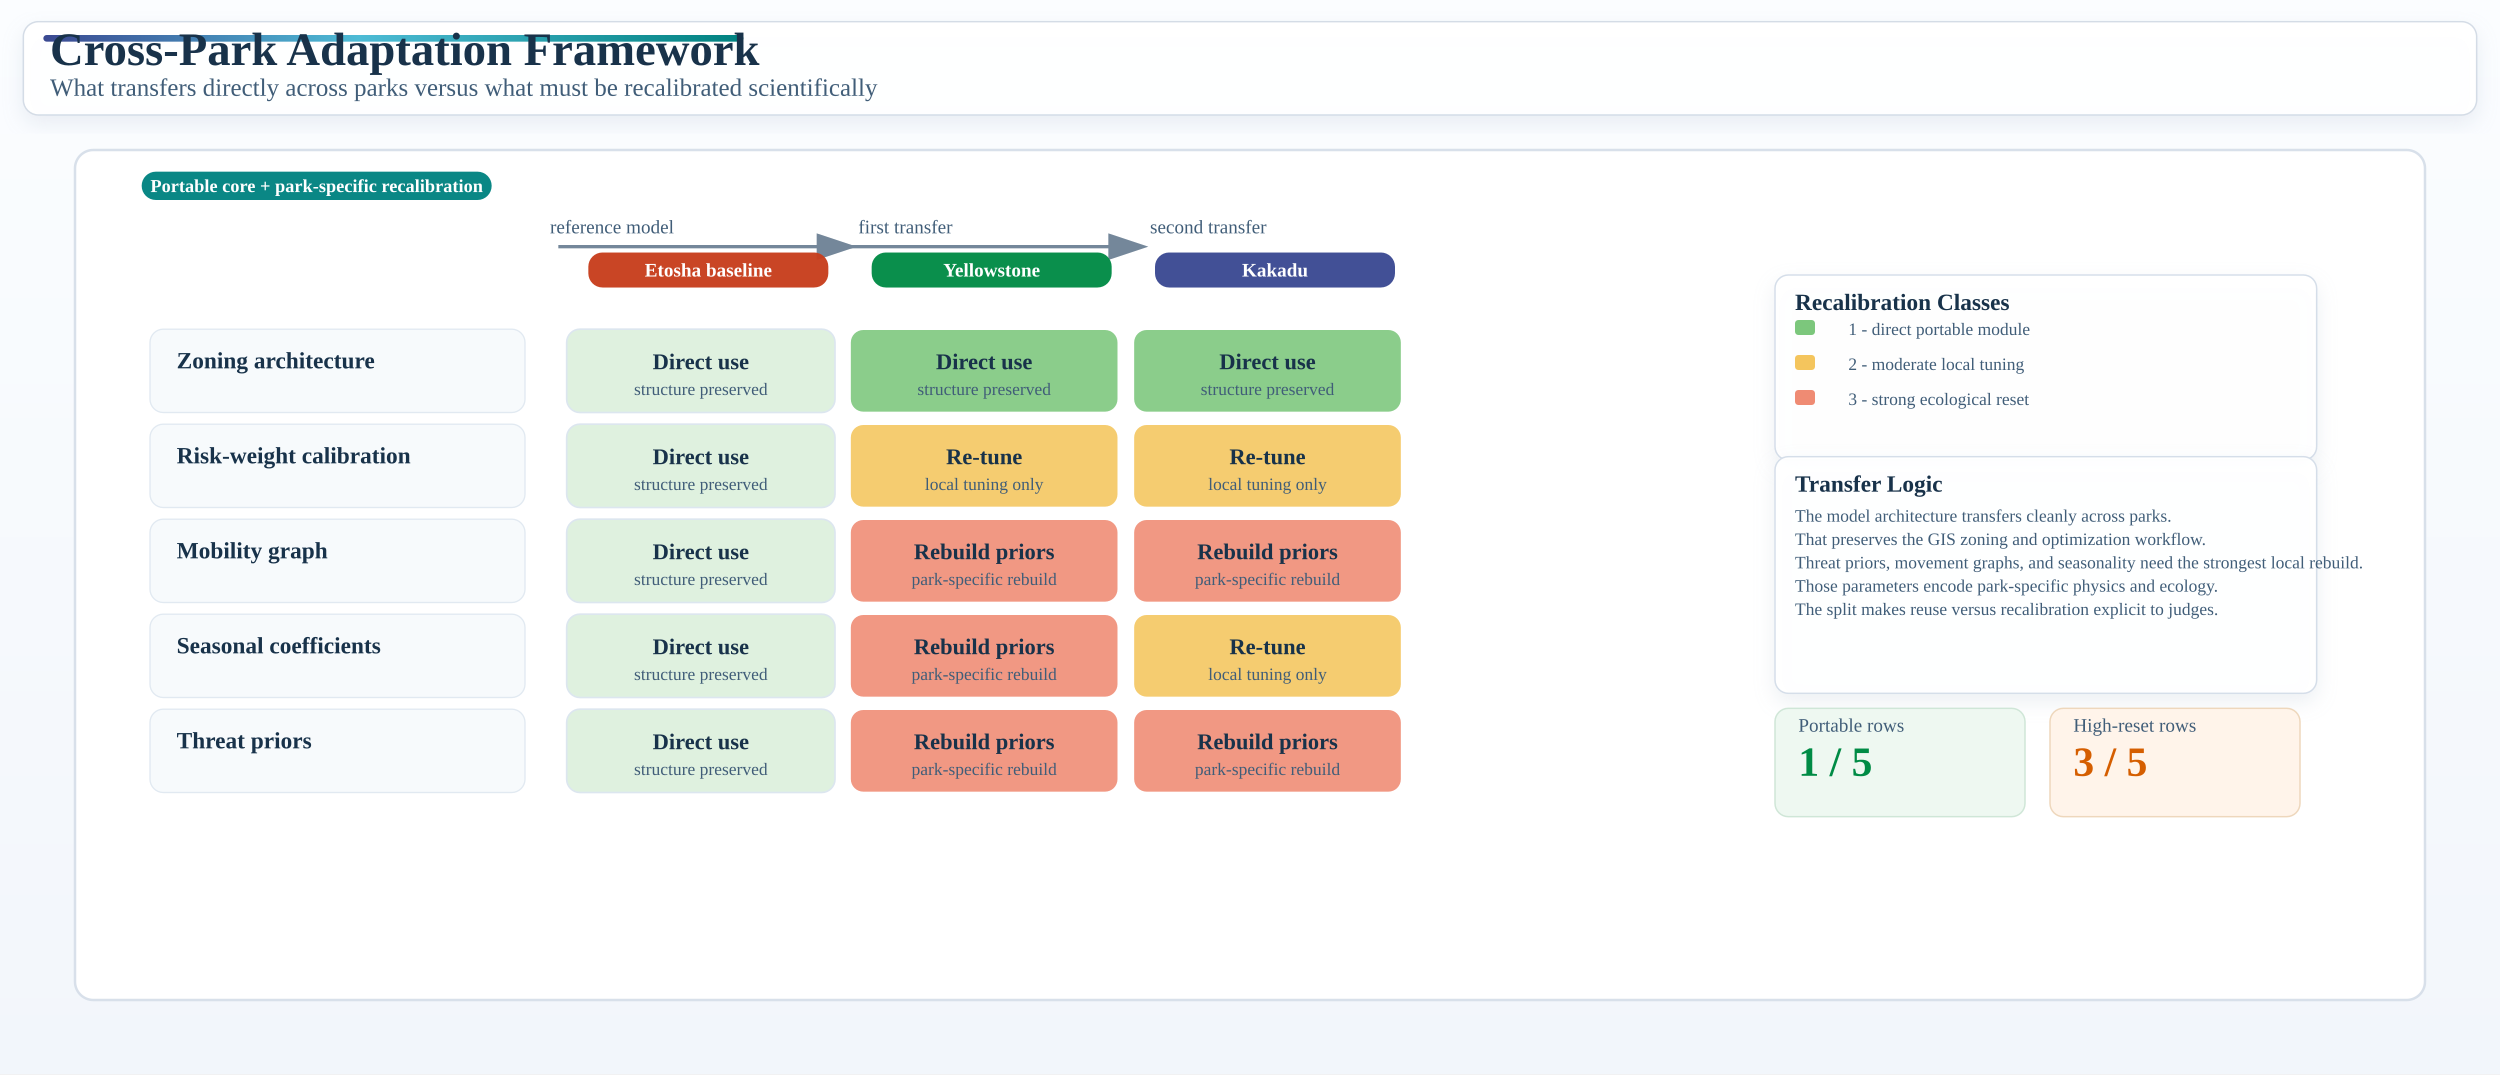
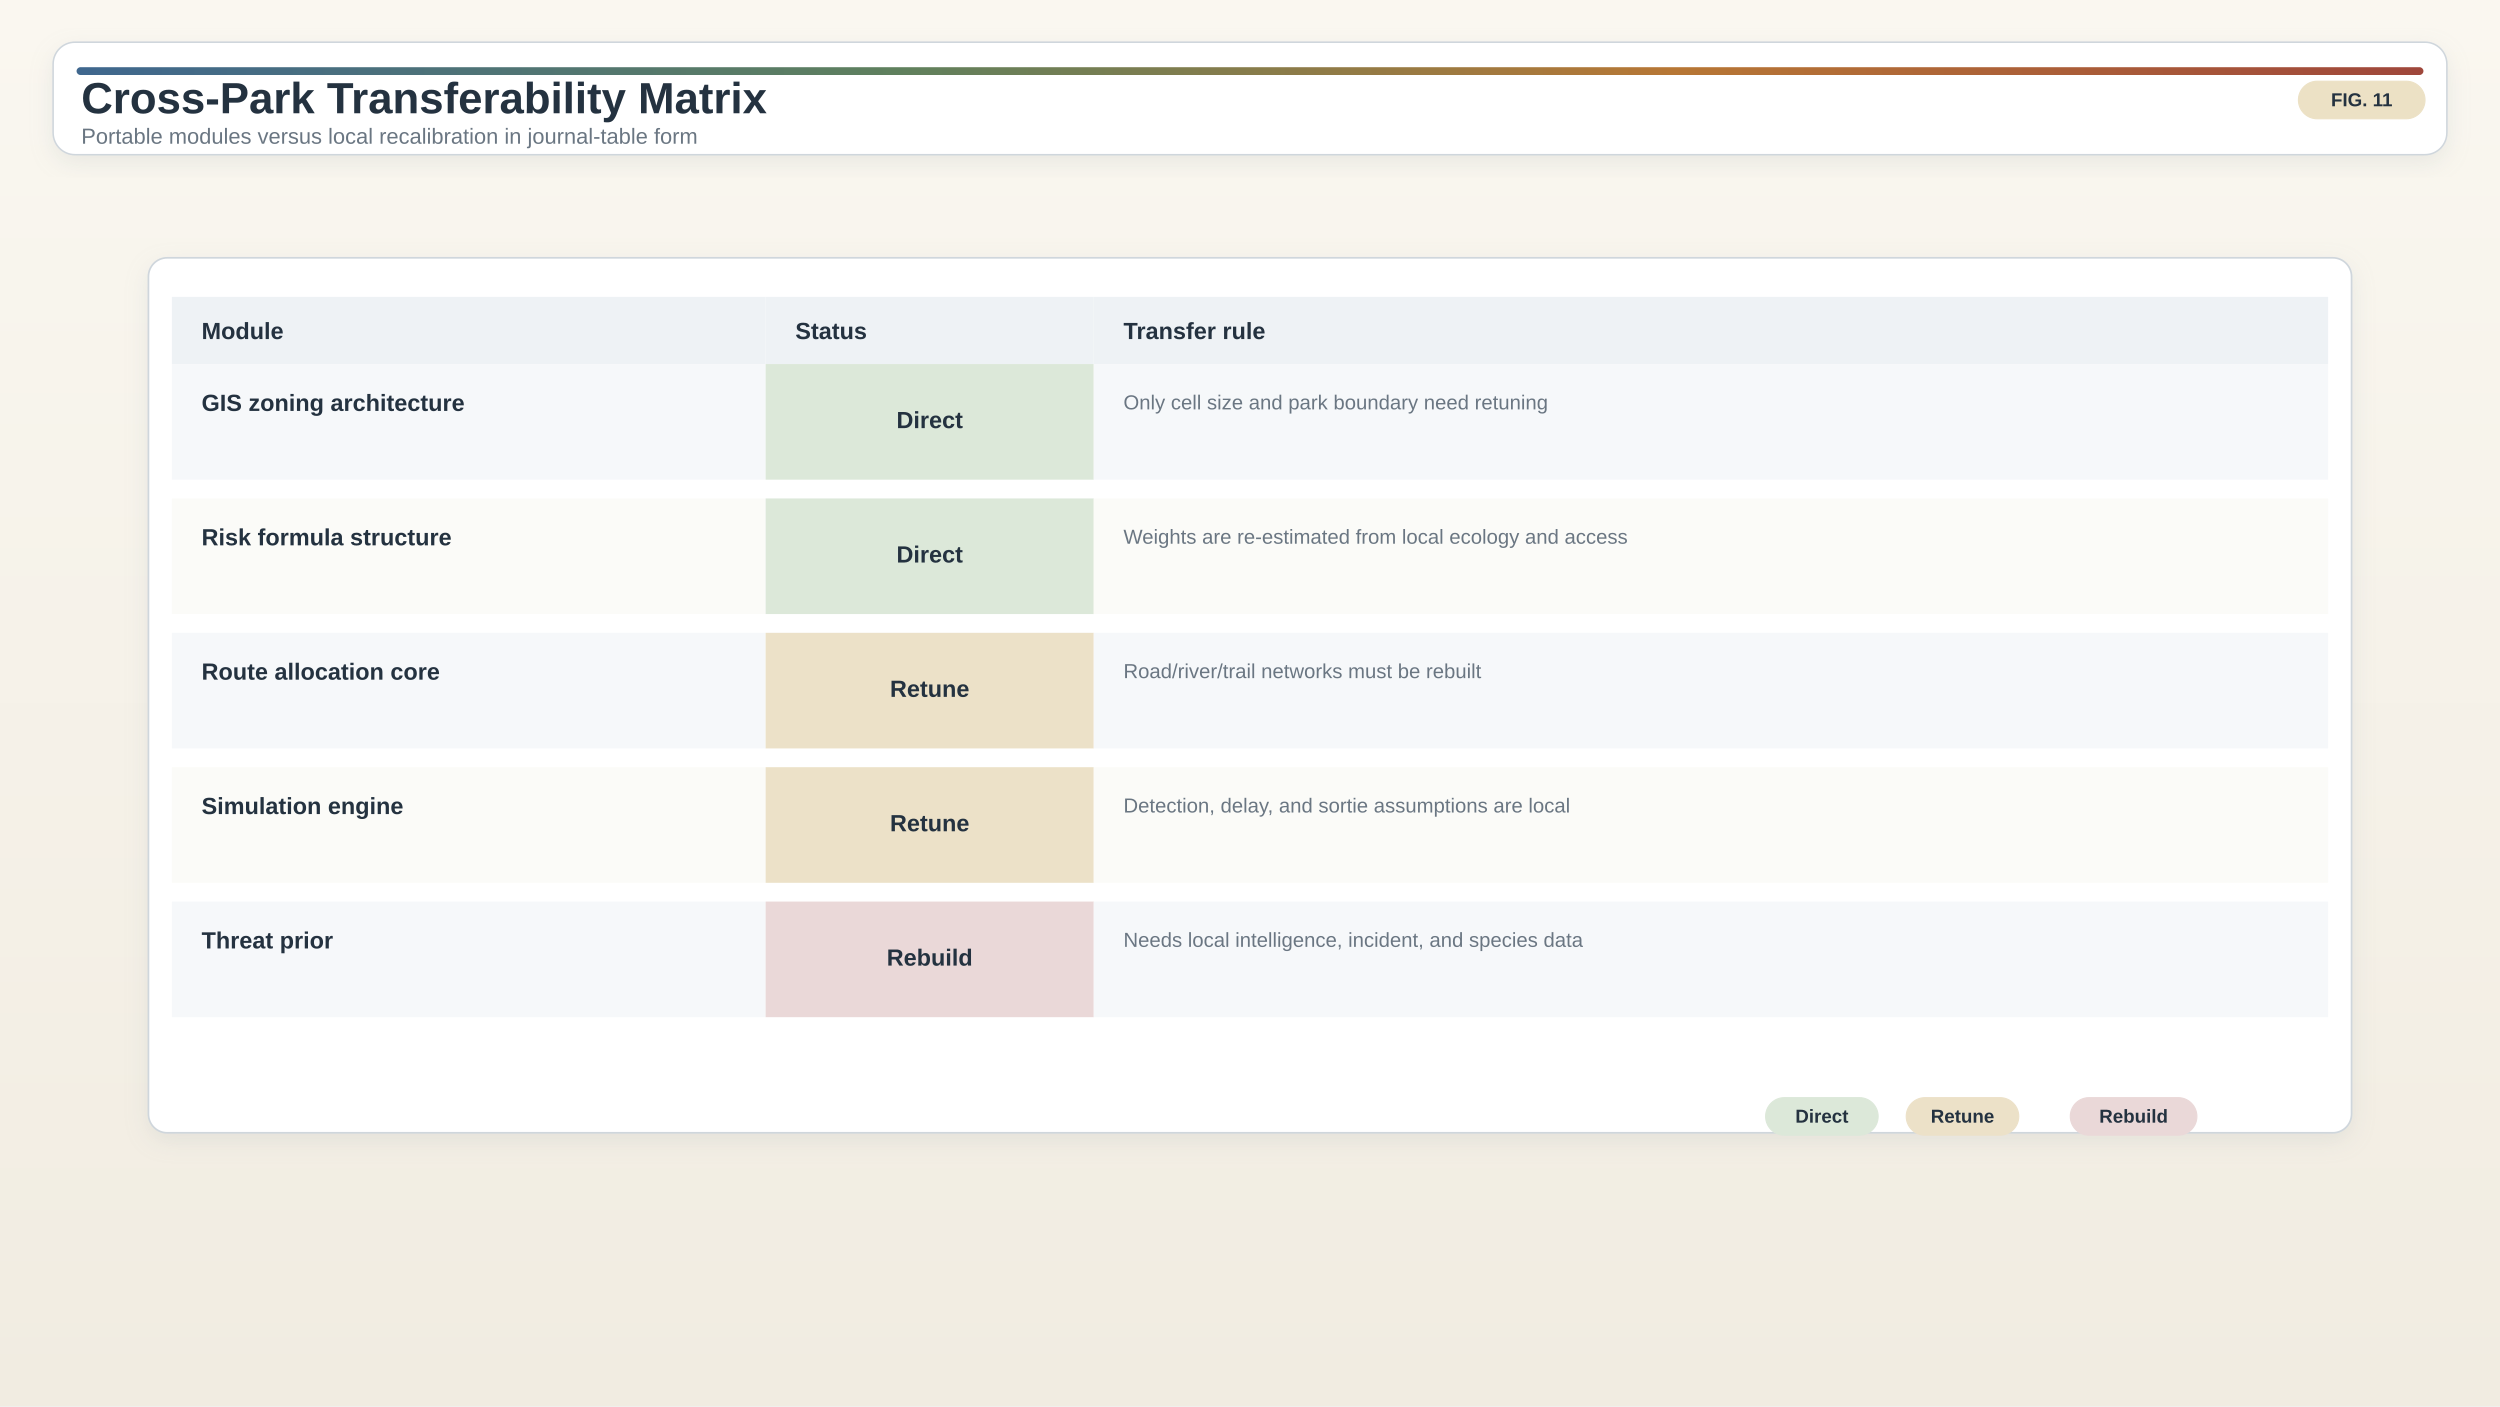
- <svg xmlns="http://www.w3.org/2000/svg" viewBox="0 0 3000 1289" width="3000" height="1289">
+ <svg xmlns="http://www.w3.org/2000/svg" viewBox="0 0 3200 1800" width="3200" height="1800">
  <defs>
-     <linearGradient id="legendGrad" x1="0" y1="1" x2="0" y2="0">
-       <stop offset="0%" stop-color="rgb(255,247,188)" />
-       <stop offset="25%" stop-color="rgb(254,227,145)" />
-       <stop offset="50%" stop-color="rgb(254,196,79)" />
-       <stop offset="75%" stop-color="rgb(244,124,32)" />
-       <stop offset="100%" stop-color="rgb(206,45,37)" />
+     <linearGradient id="paperBg" x1="0" y1="0" x2="0" y2="1">
+       <stop offset="0%" stop-color="#faf7f0" />
+       <stop offset="100%" stop-color="#f1ece1" />
    </linearGradient>
-     <linearGradient id="paperBg" x1="0" y1="0" x2="0" y2="1">
-       <stop offset="0%" stop-color="#fbfdff" />
-       <stop offset="100%" stop-color="#f2f6fb" />
+     <linearGradient id="headerRule" x1="0" y1="0" x2="1" y2="0">
+       <stop offset="0%" stop-color="#3f678e" />
+       <stop offset="35%" stop-color="#5f805d" />
+       <stop offset="68%" stop-color="#b77735" />
+       <stop offset="100%" stop-color="#9f473b" />
    </linearGradient>
-     <linearGradient id="headerAccent" x1="0" y1="0" x2="1" y2="0">
-       <stop offset="0%" stop-color="#3b4992" />
-       <stop offset="45%" stop-color="#4dbbd5" />
-       <stop offset="100%" stop-color="#008280" />
-     </linearGradient>
-     <radialGradient id="mapVignette" cx="50%" cy="38%" r="80%">
-       <stop offset="0%" stop-color="#ffffff" stop-opacity="0.00" />
-       <stop offset="100%" stop-color="#081220" stop-opacity="0.20" />
-     </radialGradient>
-     <filter id="cardShadow" x="-20%" y="-20%" width="140%" height="140%">
-       <feDropShadow dx="0" dy="10" stdDeviation="12" flood-color="#a8b7c8" flood-opacity="0.23" />
+     <filter id="shadow" x="-20%" y="-20%" width="140%" height="140%">
+       <feDropShadow dx="0" dy="10" stdDeviation="14" flood-color="#a6afb7" flood-opacity="0.20" />
    </filter>
+     <clipPath id="parkClip" clipPathUnits="userSpaceOnUse">
+       <path d="M 285 500 L 530 420 L 1090 400 L 1670 410 L 2270 437 L 2800 469 L 2982 545 L 3000 795 L 2970 1185 L 2830 1350 L 2320 1389 L 1500 1415 L 830 1403 L 428 1337 L 290 1130 L 255 775 Z" />
+     </clipPath>
  </defs>
-   <rect x="0" y="0" width="3000" height="1289" fill="url(#paperBg)" />
-   <rect x="28" y="26" width="2944" height="112" rx="18" fill="#ffffff" fill-opacity="0.94" stroke="#d4dce6" stroke-width="1.8" filter="url(#cardShadow)" />
-   <rect x="52" y="42" width="840" height="8" rx="4" fill="url(#headerAccent)" />
-   <text x="60" y="78" font-family="Times New Roman, Georgia, serif" font-size="56" font-weight="700" fill="#18324a">Cross-Park Adaptation Framework</text>
-   <text x="60" y="115" font-family="Times New Roman, Georgia, serif" font-size="30" fill="#405d78">What transfers directly across parks versus what must be recalibrated scientifically</text>
-   <defs>
-     <marker id="arrTransfer" markerWidth="12" markerHeight="8" refX="10" refY="4" orient="auto">
-       <polygon points="0 0, 12 4, 0 8" fill="#74879a" />
-     </marker>
-   </defs>
-   <rect x="90" y="180" width="2820" height="1020" rx="22" fill="#ffffff" stroke="#d8e0ea" stroke-width="3" />
-   <rect x="170" y="206" width="420" height="34" rx="17" fill="#008280" fill-opacity="0.96" />
-   <text x="380" y="230.48" text-anchor="middle" font-family="Times New Roman, Georgia, serif" font-size="22" font-weight="700" fill="#ffffff">Portable core + park-specific recalibration</text>
-   <line x1="670" y1="296" x2="1020" y2="296" stroke="#74879a" stroke-width="4" marker-end="url(#arrTransfer)" />
-   <line x1="1020" y1="296" x2="1370" y2="296" stroke="#74879a" stroke-width="4" marker-end="url(#arrTransfer)" />
-   <text x="660" y="280" font-family="Times New Roman, Georgia, serif" font-size="23" fill="#405d78">reference model</text>
-   <text x="1030" y="280" font-family="Times New Roman, Georgia, serif" font-size="23" fill="#405d78">first transfer</text>
-   <text x="1380" y="280" font-family="Times New Roman, Georgia, serif" font-size="23" fill="#405d78">second transfer</text>
-   <rect x="706" y="303" width="288" height="42" rx="17" fill="#c73e1d" fill-opacity="0.96" />
-   <text x="850" y="331.82" text-anchor="middle" font-family="Times New Roman, Georgia, serif" font-size="23" font-weight="700" fill="#ffffff">Etosha baseline</text>
-   <rect x="1046" y="303" width="288" height="42" rx="17" fill="#008b45" fill-opacity="0.96" />
-   <text x="1190" y="331.82" text-anchor="middle" font-family="Times New Roman, Georgia, serif" font-size="23" font-weight="700" fill="#ffffff">Yellowstone</text>
-   <rect x="1386" y="303" width="288" height="42" rx="17" fill="#3b4992" fill-opacity="0.96" />
-   <text x="1530" y="331.82" text-anchor="middle" font-family="Times New Roman, Georgia, serif" font-size="23" font-weight="700" fill="#ffffff">Kakadu</text>
-   <rect x="180" y="395" width="450" height="100" rx="16" fill="#f7fafc" stroke="#e1e9f1" stroke-width="1.6" />
-   <text x="212" y="442" font-family="Times New Roman, Georgia, serif" font-size="28" font-weight="700" fill="#18324a">Zoning architecture</text>
-   <rect x="680" y="395" width="322" height="100" rx="16" fill="#7cc77c" fill-opacity="0.24" stroke="#dce6ef" stroke-width="2" />
-   <text x="841" y="443" text-anchor="middle" font-family="Times New Roman, Georgia, serif" font-size="27" font-weight="700" fill="#18324a">Direct use</text>
-   <text x="841" y="474" text-anchor="middle" font-family="Times New Roman, Georgia, serif" font-size="21" fill="#405d78">structure preserved</text>
-   <rect x="1020" y="395" width="322" height="100" rx="16" fill="#7cc77c" fill-opacity="0.88" stroke="#ffffff" stroke-width="2" />
-   <text x="1181" y="443" text-anchor="middle" font-family="Times New Roman, Georgia, serif" font-size="27" font-weight="700" fill="#18324a">Direct use</text>
-   <text x="1181" y="474" text-anchor="middle" font-family="Times New Roman, Georgia, serif" font-size="21" fill="#405d78">structure preserved</text>
-   <rect x="1360" y="395" width="322" height="100" rx="16" fill="#7cc77c" fill-opacity="0.88" stroke="#ffffff" stroke-width="2" />
-   <text x="1521" y="443" text-anchor="middle" font-family="Times New Roman, Georgia, serif" font-size="27" font-weight="700" fill="#18324a">Direct use</text>
-   <text x="1521" y="474" text-anchor="middle" font-family="Times New Roman, Georgia, serif" font-size="21" fill="#405d78">structure preserved</text>
-   <rect x="180" y="509" width="450" height="100" rx="16" fill="#f7fafc" stroke="#e1e9f1" stroke-width="1.6" />
-   <text x="212" y="556" font-family="Times New Roman, Georgia, serif" font-size="28" font-weight="700" fill="#18324a">Risk-weight calibration</text>
-   <rect x="680" y="509" width="322" height="100" rx="16" fill="#7cc77c" fill-opacity="0.24" stroke="#dce6ef" stroke-width="2" />
-   <text x="841" y="557" text-anchor="middle" font-family="Times New Roman, Georgia, serif" font-size="27" font-weight="700" fill="#18324a">Direct use</text>
-   <text x="841" y="588" text-anchor="middle" font-family="Times New Roman, Georgia, serif" font-size="21" fill="#405d78">structure preserved</text>
-   <rect x="1020" y="509" width="322" height="100" rx="16" fill="#f4c55d" fill-opacity="0.88" stroke="#ffffff" stroke-width="2" />
-   <text x="1181" y="557" text-anchor="middle" font-family="Times New Roman, Georgia, serif" font-size="27" font-weight="700" fill="#18324a">Re-tune</text>
-   <text x="1181" y="588" text-anchor="middle" font-family="Times New Roman, Georgia, serif" font-size="21" fill="#405d78">local tuning only</text>
-   <rect x="1360" y="509" width="322" height="100" rx="16" fill="#f4c55d" fill-opacity="0.88" stroke="#ffffff" stroke-width="2" />
-   <text x="1521" y="557" text-anchor="middle" font-family="Times New Roman, Georgia, serif" font-size="27" font-weight="700" fill="#18324a">Re-tune</text>
-   <text x="1521" y="588" text-anchor="middle" font-family="Times New Roman, Georgia, serif" font-size="21" fill="#405d78">local tuning only</text>
-   <rect x="180" y="623" width="450" height="100" rx="16" fill="#f7fafc" stroke="#e1e9f1" stroke-width="1.6" />
-   <text x="212" y="670" font-family="Times New Roman, Georgia, serif" font-size="28" font-weight="700" fill="#18324a">Mobility graph</text>
-   <rect x="680" y="623" width="322" height="100" rx="16" fill="#7cc77c" fill-opacity="0.24" stroke="#dce6ef" stroke-width="2" />
-   <text x="841" y="671" text-anchor="middle" font-family="Times New Roman, Georgia, serif" font-size="27" font-weight="700" fill="#18324a">Direct use</text>
-   <text x="841" y="702" text-anchor="middle" font-family="Times New Roman, Georgia, serif" font-size="21" fill="#405d78">structure preserved</text>
-   <rect x="1020" y="623" width="322" height="100" rx="16" fill="#ef8b73" fill-opacity="0.88" stroke="#ffffff" stroke-width="2" />
-   <text x="1181" y="671" text-anchor="middle" font-family="Times New Roman, Georgia, serif" font-size="27" font-weight="700" fill="#18324a">Rebuild priors</text>
-   <text x="1181" y="702" text-anchor="middle" font-family="Times New Roman, Georgia, serif" font-size="21" fill="#405d78">park-specific rebuild</text>
-   <rect x="1360" y="623" width="322" height="100" rx="16" fill="#ef8b73" fill-opacity="0.88" stroke="#ffffff" stroke-width="2" />
-   <text x="1521" y="671" text-anchor="middle" font-family="Times New Roman, Georgia, serif" font-size="27" font-weight="700" fill="#18324a">Rebuild priors</text>
-   <text x="1521" y="702" text-anchor="middle" font-family="Times New Roman, Georgia, serif" font-size="21" fill="#405d78">park-specific rebuild</text>
-   <rect x="180" y="737" width="450" height="100" rx="16" fill="#f7fafc" stroke="#e1e9f1" stroke-width="1.6" />
-   <text x="212" y="784" font-family="Times New Roman, Georgia, serif" font-size="28" font-weight="700" fill="#18324a">Seasonal coefficients</text>
-   <rect x="680" y="737" width="322" height="100" rx="16" fill="#7cc77c" fill-opacity="0.24" stroke="#dce6ef" stroke-width="2" />
-   <text x="841" y="785" text-anchor="middle" font-family="Times New Roman, Georgia, serif" font-size="27" font-weight="700" fill="#18324a">Direct use</text>
-   <text x="841" y="816" text-anchor="middle" font-family="Times New Roman, Georgia, serif" font-size="21" fill="#405d78">structure preserved</text>
-   <rect x="1020" y="737" width="322" height="100" rx="16" fill="#ef8b73" fill-opacity="0.88" stroke="#ffffff" stroke-width="2" />
-   <text x="1181" y="785" text-anchor="middle" font-family="Times New Roman, Georgia, serif" font-size="27" font-weight="700" fill="#18324a">Rebuild priors</text>
-   <text x="1181" y="816" text-anchor="middle" font-family="Times New Roman, Georgia, serif" font-size="21" fill="#405d78">park-specific rebuild</text>
-   <rect x="1360" y="737" width="322" height="100" rx="16" fill="#f4c55d" fill-opacity="0.88" stroke="#ffffff" stroke-width="2" />
-   <text x="1521" y="785" text-anchor="middle" font-family="Times New Roman, Georgia, serif" font-size="27" font-weight="700" fill="#18324a">Re-tune</text>
-   <text x="1521" y="816" text-anchor="middle" font-family="Times New Roman, Georgia, serif" font-size="21" fill="#405d78">local tuning only</text>
-   <rect x="180" y="851" width="450" height="100" rx="16" fill="#f7fafc" stroke="#e1e9f1" stroke-width="1.6" />
-   <text x="212" y="898" font-family="Times New Roman, Georgia, serif" font-size="28" font-weight="700" fill="#18324a">Threat priors</text>
-   <rect x="680" y="851" width="322" height="100" rx="16" fill="#7cc77c" fill-opacity="0.24" stroke="#dce6ef" stroke-width="2" />
-   <text x="841" y="899" text-anchor="middle" font-family="Times New Roman, Georgia, serif" font-size="27" font-weight="700" fill="#18324a">Direct use</text>
-   <text x="841" y="930" text-anchor="middle" font-family="Times New Roman, Georgia, serif" font-size="21" fill="#405d78">structure preserved</text>
-   <rect x="1020" y="851" width="322" height="100" rx="16" fill="#ef8b73" fill-opacity="0.88" stroke="#ffffff" stroke-width="2" />
-   <text x="1181" y="899" text-anchor="middle" font-family="Times New Roman, Georgia, serif" font-size="27" font-weight="700" fill="#18324a">Rebuild priors</text>
-   <text x="1181" y="930" text-anchor="middle" font-family="Times New Roman, Georgia, serif" font-size="21" fill="#405d78">park-specific rebuild</text>
-   <rect x="1360" y="851" width="322" height="100" rx="16" fill="#ef8b73" fill-opacity="0.88" stroke="#ffffff" stroke-width="2" />
-   <text x="1521" y="899" text-anchor="middle" font-family="Times New Roman, Georgia, serif" font-size="27" font-weight="700" fill="#18324a">Rebuild priors</text>
-   <text x="1521" y="930" text-anchor="middle" font-family="Times New Roman, Georgia, serif" font-size="21" fill="#405d78">park-specific rebuild</text>
-   <rect x="2130" y="330" width="650" height="222" rx="16" fill="#ffffff" fill-opacity="0.93" stroke="#d5dee9" stroke-width="1.8" filter="url(#cardShadow)" />
-   <text x="2154" y="372" font-family="Times New Roman, Georgia, serif" font-size="28" font-weight="700" fill="#18324a">Recalibration Classes</text>
-   <rect x="2154" y="384" width="24" height="18" rx="4" fill="#7cc77c" />
-   <text x="2218" y="402" font-family="Times New Roman, Georgia, serif" font-size="21" fill="#405d78">1 - direct portable module</text>
-   <rect x="2154" y="426" width="24" height="18" rx="4" fill="#f4c55d" />
-   <text x="2218" y="444" font-family="Times New Roman, Georgia, serif" font-size="21" fill="#405d78">2 - moderate local tuning</text>
-   <rect x="2154" y="468" width="24" height="18" rx="4" fill="#ef8b73" />
-   <text x="2218" y="486" font-family="Times New Roman, Georgia, serif" font-size="21" fill="#405d78">3 - strong ecological reset</text>
-   <rect x="2130" y="548" width="650" height="284" rx="16" fill="#ffffff" fill-opacity="0.94" stroke="#d5dee9" stroke-width="1.8" filter="url(#cardShadow)" />
-   <text x="2154" y="590" font-family="Times New Roman, Georgia, serif" font-size="28" font-weight="700" fill="#18324a">Transfer Logic</text>
-   <text x="2154" y="626" font-family="Times New Roman, Georgia, serif" font-size="21" fill="#405d78">The model architecture transfers cleanly across parks.</text>
-   <text x="2154" y="654" font-family="Times New Roman, Georgia, serif" font-size="21" fill="#405d78">That preserves the GIS zoning and optimization workflow.</text>
-   <text x="2154" y="682" font-family="Times New Roman, Georgia, serif" font-size="21" fill="#405d78">Threat priors, movement graphs, and seasonality need the strongest local rebuild.</text>
-   <text x="2154" y="710" font-family="Times New Roman, Georgia, serif" font-size="21" fill="#405d78">Those parameters encode park-specific physics and ecology.</text>
-   <text x="2154" y="738" font-family="Times New Roman, Georgia, serif" font-size="21" fill="#405d78">The split makes reuse versus recalibration explicit to judges.</text>
-   <rect x="2130" y="850" width="300" height="130" rx="16" fill="#eef8f1" stroke="#cfe6d7" stroke-width="1.8" />
-   <text x="2158" y="878" font-family="Times New Roman, Georgia, serif" font-size="23" fill="#405d78">Portable rows</text>
-   <text x="2158" y="931" font-family="Times New Roman, Georgia, serif" font-size="50" font-weight="700" fill="#008b45">1 / 5</text>
-   <rect x="2460" y="850" width="300" height="130" rx="16" fill="#fff4ea" stroke="#eed7bc" stroke-width="1.8" />
-   <text x="2488" y="878" font-family="Times New Roman, Georgia, serif" font-size="23" fill="#405d78">High-reset rows</text>
-   <text x="2488" y="931" font-family="Times New Roman, Georgia, serif" font-size="50" font-weight="700" fill="#d55e00">3 / 5</text>
+   <rect x="0" y="0" width="3200" height="1800" fill="url(#paperBg)" />
+   <rect x="68" y="54" width="3064" height="144" rx="28" fill="#ffffff" stroke="#cfd6dc" stroke-width="2" filter="url(#shadow)" />
+   <rect x="98" y="86" width="3004" height="10" rx="5" fill="url(#headerRule)" />
+   <rect x="2942" y="104" width="162" height="48" rx="24" fill="#ece1c5" stroke="#ece1c5" stroke-width="1.5" />
+   <text x="3023" y="136" text-anchor="middle" font-family="Helvetica Neue, Arial, sans-serif" font-size="24" font-weight="700" fill="#243240">FIG. 11</text>
+   <text x="104" y="145" font-family="Helvetica Neue, Arial, sans-serif" font-size="56" font-weight="700" fill="#243240">Cross-Park Transferability Matrix</text>
+   <text x="104" y="184" font-family="Helvetica Neue, Arial, sans-serif" font-size="28" fill="#6a7682">Portable modules versus local recalibration in journal-table form</text>
+   <rect x="190" y="330" width="2820" height="1120" rx="24" fill="#ffffff" stroke="#cfd6dc" stroke-width="2.2" filter="url(#shadow)" />
+   <rect x="220" y="380" width="760" height="86" fill="#eef2f5" />
+   <rect x="980" y="380" width="420" height="86" fill="#eef2f5" />
+   <rect x="1400" y="380" width="1580" height="86" fill="#eef2f5" />
+   <text x="258" y="434" font-family="Helvetica Neue, Arial, sans-serif" font-size="30" font-weight="700" fill="#243240">Module</text>
+   <text x="1018" y="434" font-family="Helvetica Neue, Arial, sans-serif" font-size="30" font-weight="700" fill="#243240">Status</text>
+   <text x="1438" y="434" font-family="Helvetica Neue, Arial, sans-serif" font-size="30" font-weight="700" fill="#243240">Transfer rule</text>
+   <rect x="220" y="466" width="760" height="148" fill="#f6f8fa" />
+   <rect x="980" y="466" width="420" height="148" fill="#dce8d9" />
+   <rect x="1400" y="466" width="1580" height="148" fill="#f6f8fa" />
+   <text x="258" y="526" font-family="Helvetica Neue, Arial, sans-serif" font-size="30" font-weight="700" fill="#243240">GIS zoning architecture</text>
+   <text x="1190" y="548" text-anchor="middle" font-family="Helvetica Neue, Arial, sans-serif" font-size="30" font-weight="700" fill="#243240">Direct</text>
+   <text x="1438" y="524" font-family="Helvetica Neue, Arial, sans-serif" font-size="26" fill="#6a7682">Only cell size and park boundary need retuning</text>
+   <rect x="220" y="638" width="760" height="148" fill="#fbfbf8" />
+   <rect x="980" y="638" width="420" height="148" fill="#dce8d9" />
+   <rect x="1400" y="638" width="1580" height="148" fill="#fbfbf8" />
+   <text x="258" y="698" font-family="Helvetica Neue, Arial, sans-serif" font-size="30" font-weight="700" fill="#243240">Risk formula structure</text>
+   <text x="1190" y="720" text-anchor="middle" font-family="Helvetica Neue, Arial, sans-serif" font-size="30" font-weight="700" fill="#243240">Direct</text>
+   <text x="1438" y="696" font-family="Helvetica Neue, Arial, sans-serif" font-size="26" fill="#6a7682">Weights are re-estimated from local ecology and access</text>
+   <rect x="220" y="810" width="760" height="148" fill="#f6f8fa" />
+   <rect x="980" y="810" width="420" height="148" fill="#ece1c8" />
+   <rect x="1400" y="810" width="1580" height="148" fill="#f6f8fa" />
+   <text x="258" y="870" font-family="Helvetica Neue, Arial, sans-serif" font-size="30" font-weight="700" fill="#243240">Route allocation core</text>
+   <text x="1190" y="892" text-anchor="middle" font-family="Helvetica Neue, Arial, sans-serif" font-size="30" font-weight="700" fill="#243240">Retune</text>
+   <text x="1438" y="868" font-family="Helvetica Neue, Arial, sans-serif" font-size="26" fill="#6a7682">Road/river/trail networks must be rebuilt</text>
+   <rect x="220" y="982" width="760" height="148" fill="#fbfbf8" />
+   <rect x="980" y="982" width="420" height="148" fill="#ece1c8" />
+   <rect x="1400" y="982" width="1580" height="148" fill="#fbfbf8" />
+   <text x="258" y="1042" font-family="Helvetica Neue, Arial, sans-serif" font-size="30" font-weight="700" fill="#243240">Simulation engine</text>
+   <text x="1190" y="1064" text-anchor="middle" font-family="Helvetica Neue, Arial, sans-serif" font-size="30" font-weight="700" fill="#243240">Retune</text>
+   <text x="1438" y="1040" font-family="Helvetica Neue, Arial, sans-serif" font-size="26" fill="#6a7682">Detection, delay, and sortie assumptions are local</text>
+   <rect x="220" y="1154" width="760" height="148" fill="#f6f8fa" />
+   <rect x="980" y="1154" width="420" height="148" fill="#ead8d8" />
+   <rect x="1400" y="1154" width="1580" height="148" fill="#f6f8fa" />
+   <text x="258" y="1214" font-family="Helvetica Neue, Arial, sans-serif" font-size="30" font-weight="700" fill="#243240">Threat prior</text>
+   <text x="1190" y="1236" text-anchor="middle" font-family="Helvetica Neue, Arial, sans-serif" font-size="30" font-weight="700" fill="#243240">Rebuild</text>
+   <text x="1438" y="1212" font-family="Helvetica Neue, Arial, sans-serif" font-size="26" fill="#6a7682">Needs local intelligence, incident, and species data</text>
+   <rect x="2260" y="1405" width="144" height="48" rx="24" fill="#dce8d9" stroke="#dce8d9" stroke-width="1.5" />
+   <text x="2332" y="1437" text-anchor="middle" font-family="Helvetica Neue, Arial, sans-serif" font-size="24" font-weight="700" fill="#243240">Direct</text>
+   <rect x="2440" y="1405" width="144" height="48" rx="24" fill="#ece1c8" stroke="#ece1c8" stroke-width="1.5" />
+   <text x="2512" y="1437" text-anchor="middle" font-family="Helvetica Neue, Arial, sans-serif" font-size="24" font-weight="700" fill="#243240">Retune</text>
+   <rect x="2650" y="1405" width="162" height="48" rx="24" fill="#ead8d8" stroke="#ead8d8" stroke-width="1.5" />
+   <text x="2731" y="1437" text-anchor="middle" font-family="Helvetica Neue, Arial, sans-serif" font-size="24" font-weight="700" fill="#243240">Rebuild</text>
</svg>
